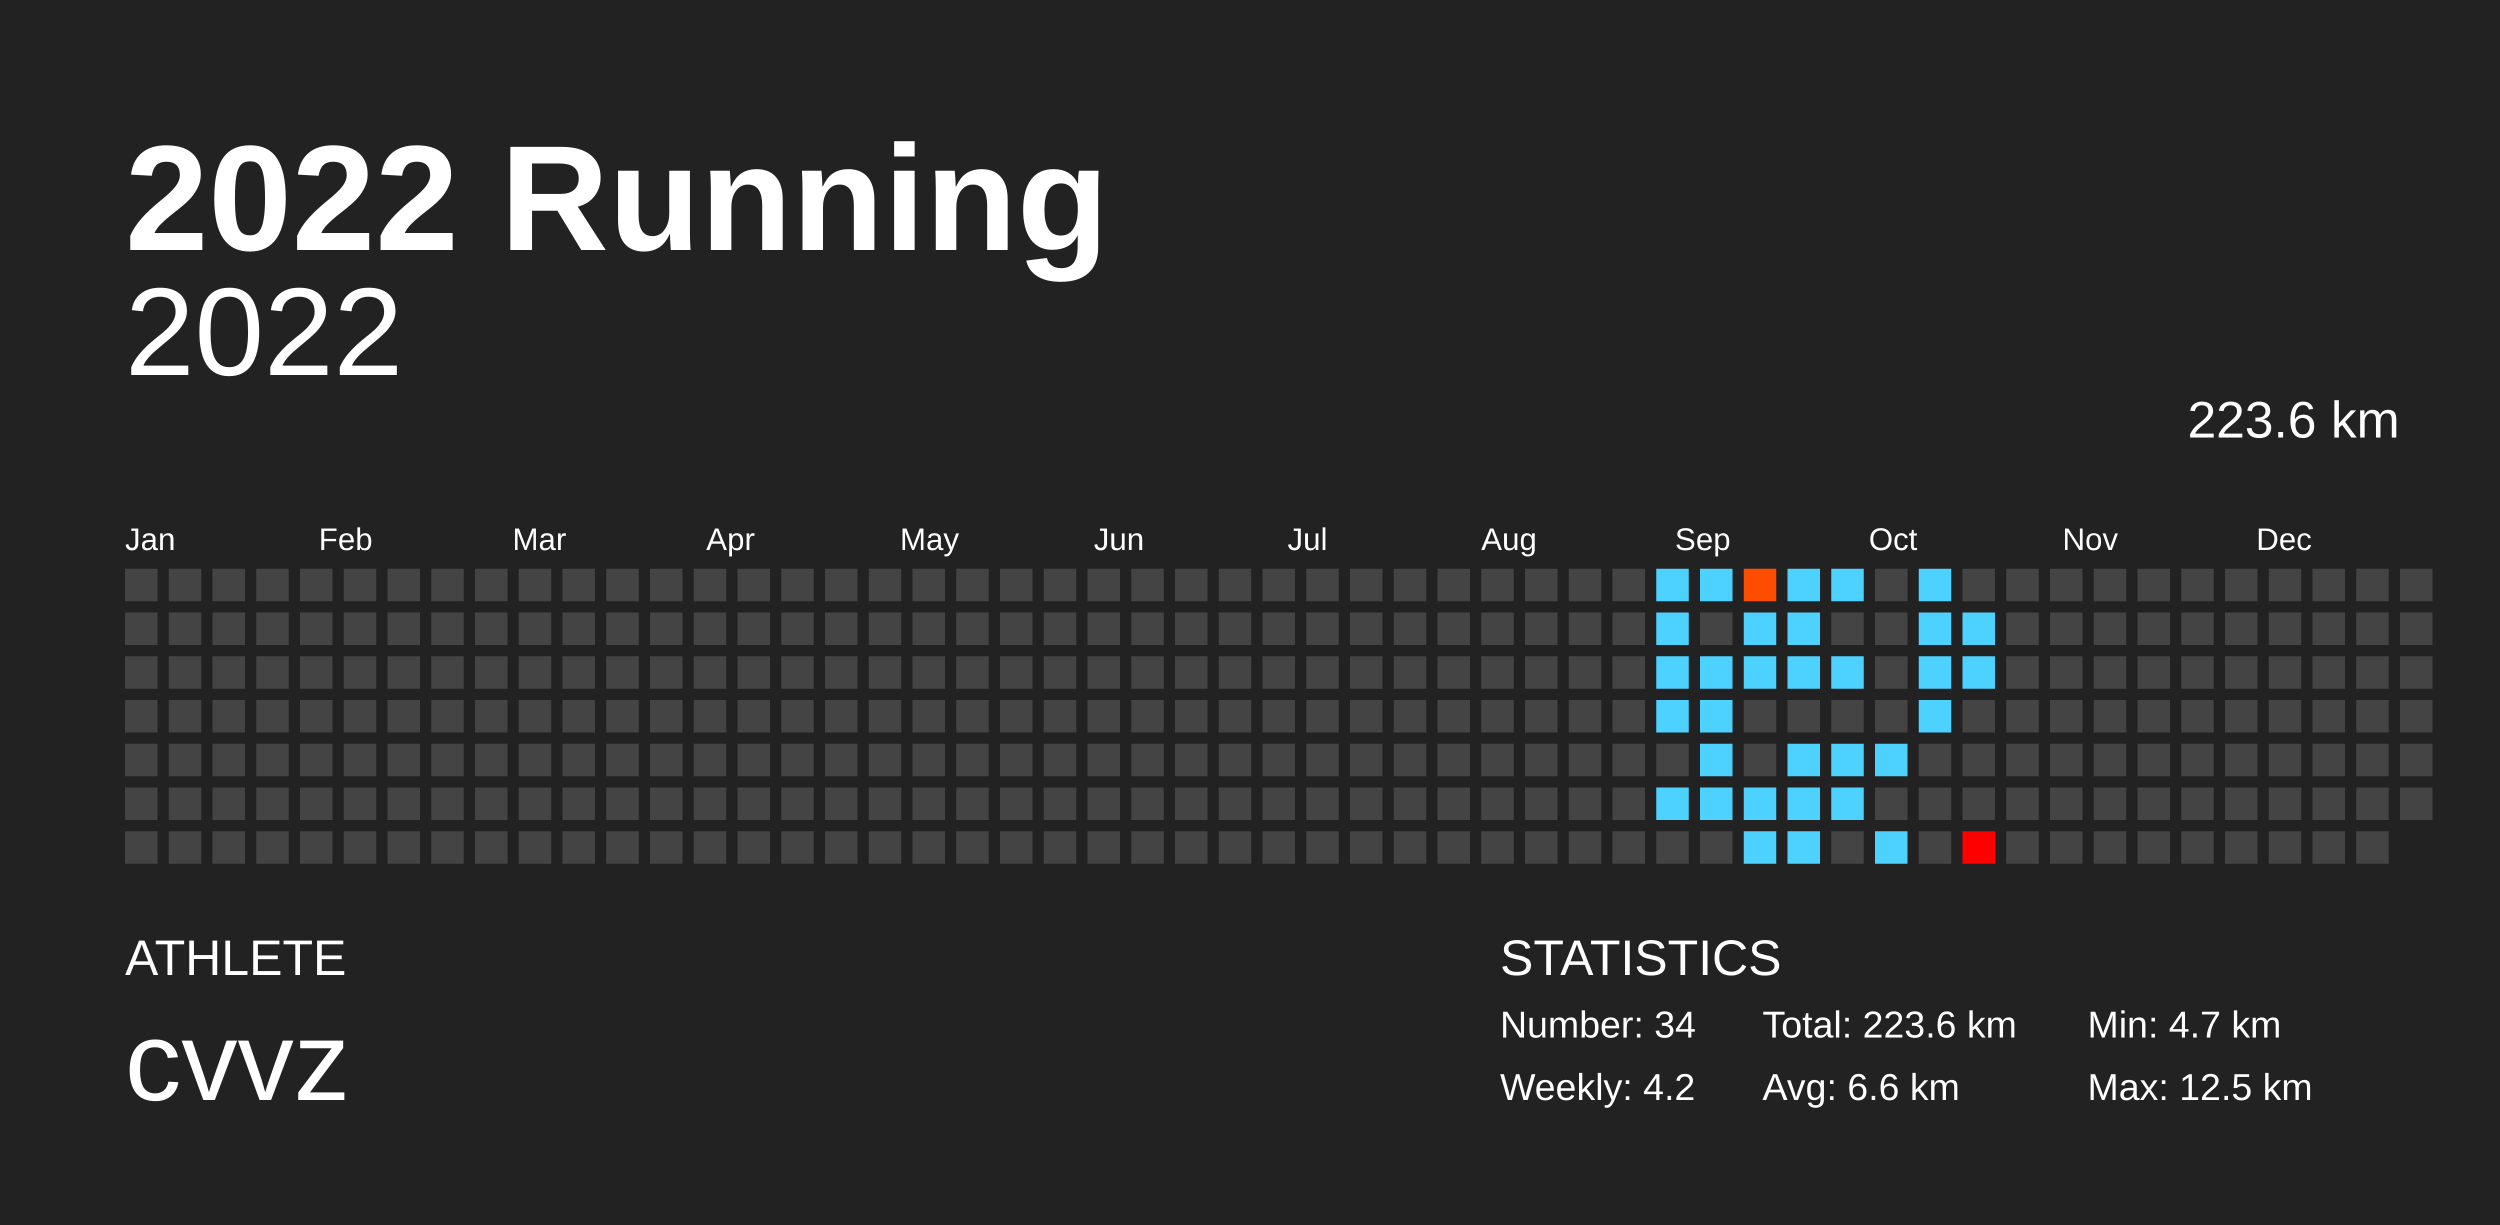
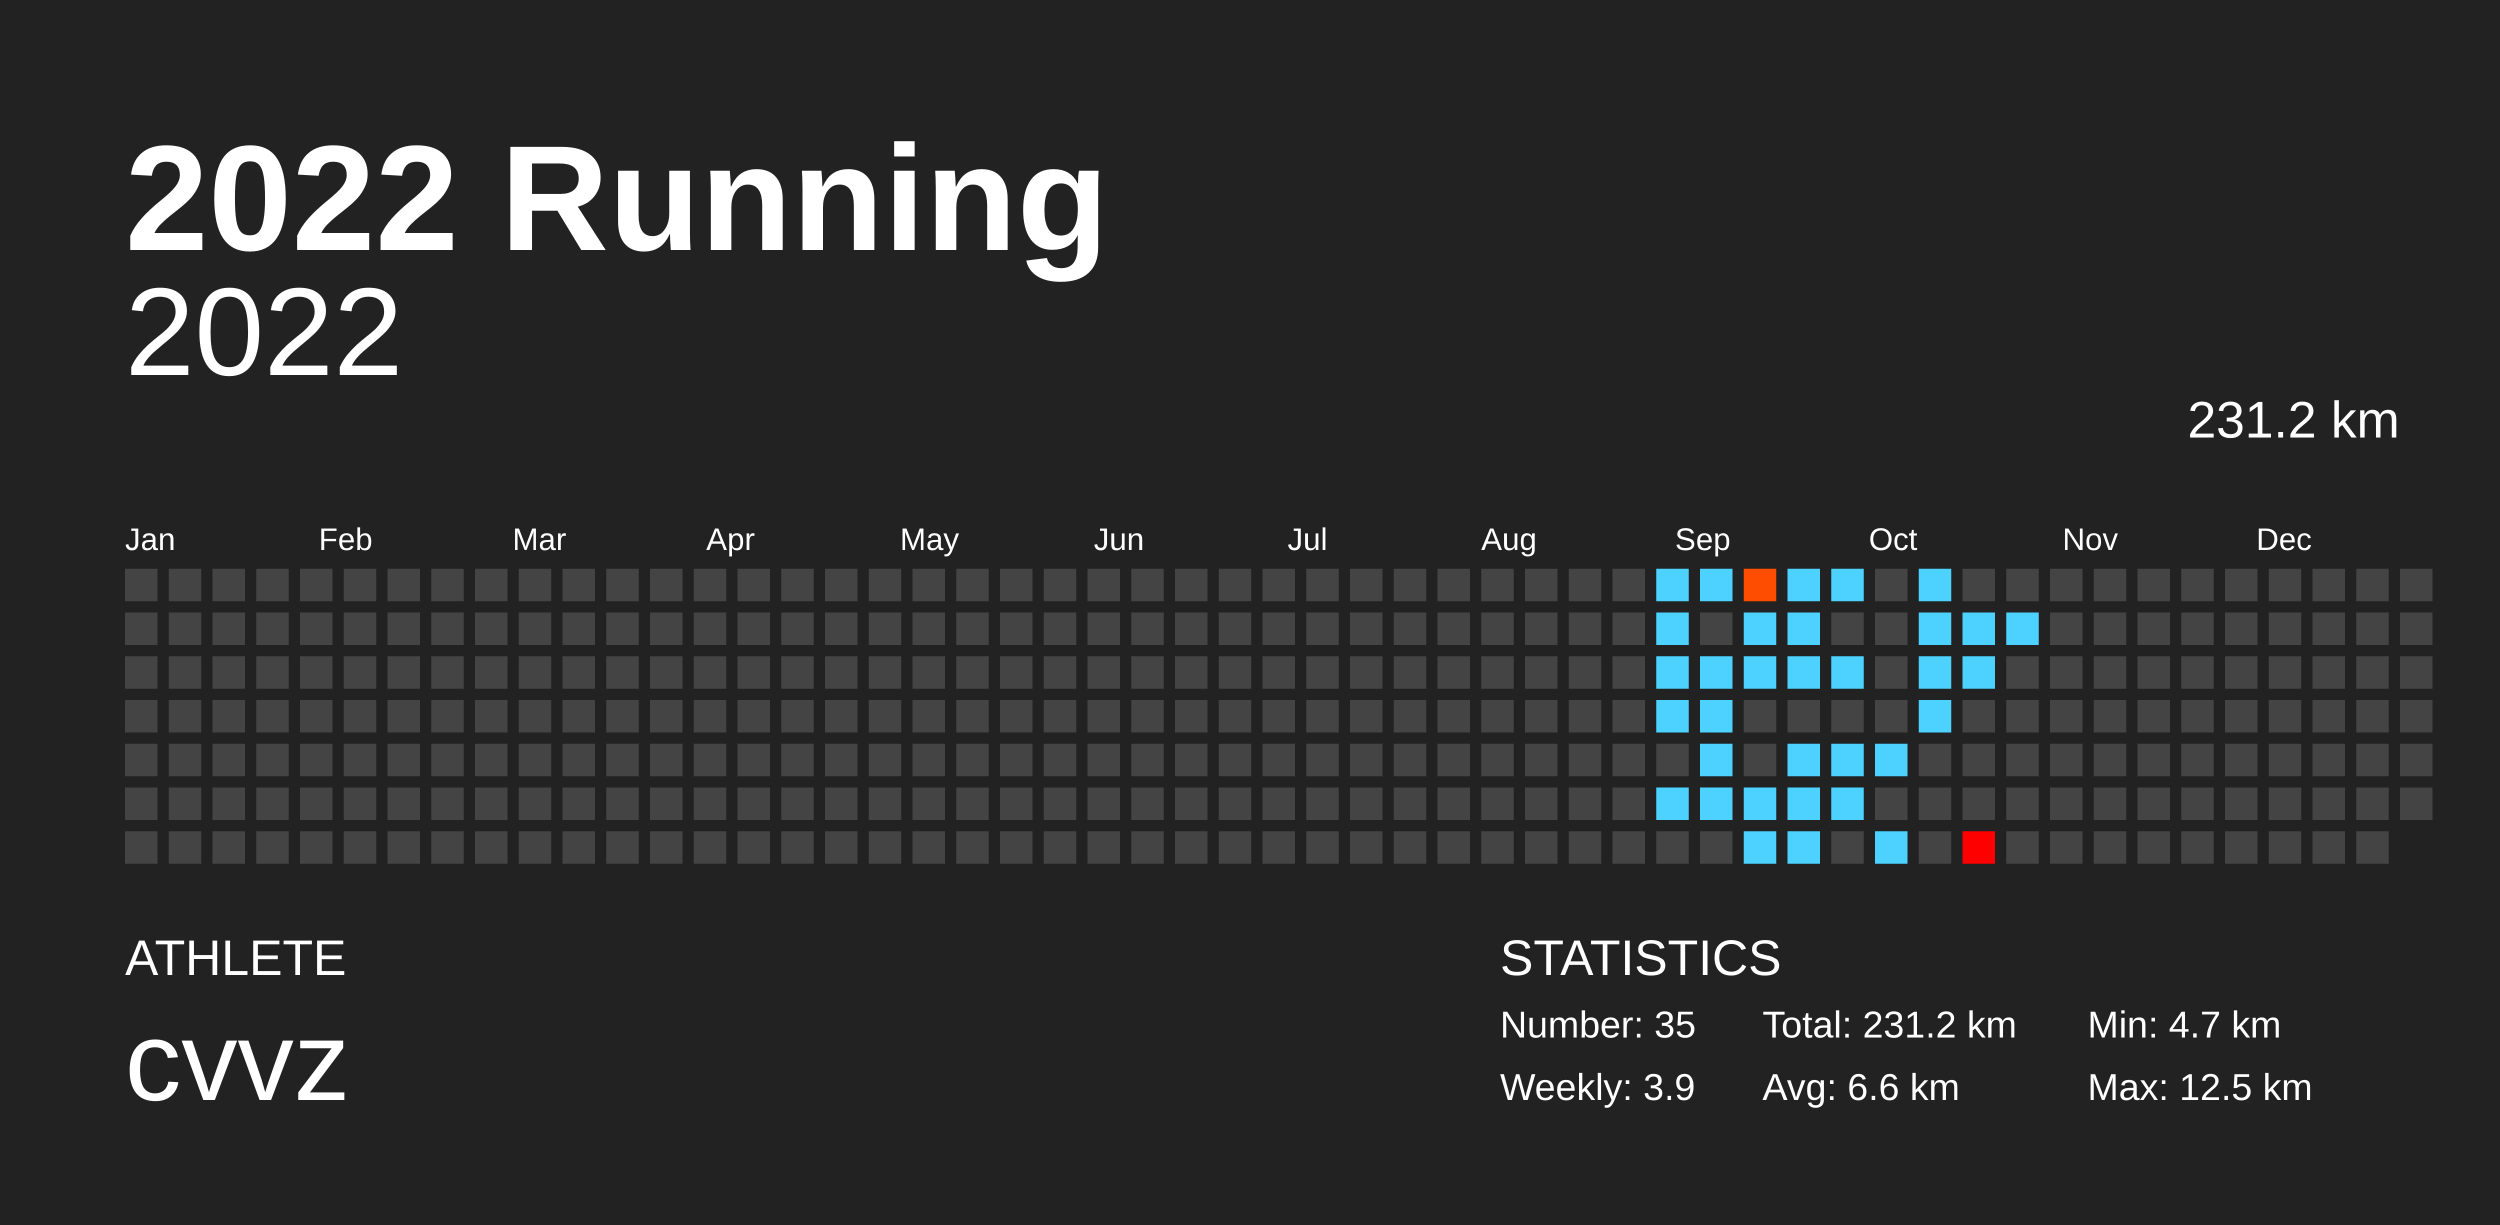
<svg xmlns="http://www.w3.org/2000/svg" baseProfile="full" height="98mm" version="1.1" viewBox="0,0,200,98" width="200mm">
  <defs />
  <rect fill="#222222" height="98" width="200" x="0" y="0" />
  <text fill="#FFFFFF" style="font-size:12px; font-family:Arial; font-weight:bold;" x="10" y="20">2022 Running</text>
  <text fill="#FFFFFF" style="font-size:4px; font-family:Arial" x="10" y="78">ATHLETE</text>
  <text fill="#FFFFFF" style="font-size:9px; font-family:Arial" x="10" y="88">cvvz</text>
  <text fill="#FFFFFF" style="font-size:4px; font-family:Arial" x="120" y="78">STATISTICS</text>
-   <text fill="#FFFFFF" style="font-size:3px; font-family:Arial" x="120" y="83">Number: 34</text>
-   <text fill="#FFFFFF" style="font-size:3px; font-family:Arial" x="120" y="88">Weekly: 4.2</text>
-   <text fill="#FFFFFF" style="font-size:3px; font-family:Arial" x="141" y="83">Total: 223.6 km</text>
+   <text fill="#FFFFFF" style="font-size:3px; font-family:Arial" x="120" y="83">Number: 35</text>
+   <text fill="#FFFFFF" style="font-size:3px; font-family:Arial" x="120" y="88">Weekly: 3.9</text>
+   <text fill="#FFFFFF" style="font-size:3px; font-family:Arial" x="141" y="83">Total: 231.2 km</text>
  <text fill="#FFFFFF" style="font-size:3px; font-family:Arial" x="141" y="88">Avg: 6.6 km</text>
  <text fill="#FFFFFF" style="font-size:3px; font-family:Arial" x="167" y="83">Min: 4.7 km</text>
  <text fill="#FFFFFF" style="font-size:3px; font-family:Arial" x="167" y="88">Max: 12.5 km</text>
  <text alignment-baseline="hanging" fill="#FFFFFF" style="font-size:10.0px; font-family:Arial;" x="10" y="30">2022</text>
-   <text alignment-baseline="hanging" fill="#FFFFFF" style="font-size:4.125px; font-family:Arial;" x="175" y="35">223.6 km</text>
+   <text alignment-baseline="hanging" fill="#FFFFFF" style="font-size:4.125px; font-family:Arial;" x="175" y="35">231.2 km</text>
  <text fill="#FFFFFF" style="font-size:2.5px; font-family:Arial" x="10.0" y="44">Jan</text>
  <text fill="#FFFFFF" style="font-size:2.5px; font-family:Arial" x="25.5" y="44">Feb</text>
  <text fill="#FFFFFF" style="font-size:2.5px; font-family:Arial" x="41.0" y="44">Mar</text>
  <text fill="#FFFFFF" style="font-size:2.5px; font-family:Arial" x="56.5" y="44">Apr</text>
  <text fill="#FFFFFF" style="font-size:2.5px; font-family:Arial" x="72.0" y="44">May</text>
  <text fill="#FFFFFF" style="font-size:2.5px; font-family:Arial" x="87.5" y="44">Jun</text>
  <text fill="#FFFFFF" style="font-size:2.5px; font-family:Arial" x="103.0" y="44">Jul</text>
  <text fill="#FFFFFF" style="font-size:2.5px; font-family:Arial" x="118.5" y="44">Aug</text>
  <text fill="#FFFFFF" style="font-size:2.5px; font-family:Arial" x="134.0" y="44">Sep</text>
  <text fill="#FFFFFF" style="font-size:2.5px; font-family:Arial" x="149.5" y="44">Oct</text>
  <text fill="#FFFFFF" style="font-size:2.5px; font-family:Arial" x="165.0" y="44">Nov</text>
  <text fill="#FFFFFF" style="font-size:2.5px; font-family:Arial" x="180.5" y="44">Dec</text>
  <rect fill="#444444" height="2.6" width="2.6" x="10.0" y="45.5" />
  <rect fill="#444444" height="2.6" width="2.6" x="10.0" y="49.0" />
  <rect fill="#444444" height="2.6" width="2.6" x="10.0" y="52.5" />
  <rect fill="#444444" height="2.6" width="2.6" x="10.0" y="56.0" />
  <rect fill="#444444" height="2.6" width="2.6" x="10.0" y="59.5" />
  <rect fill="#444444" height="2.6" width="2.6" x="10.0" y="63.0" />
  <rect fill="#444444" height="2.6" width="2.6" x="10.0" y="66.5" />
  <rect fill="#444444" height="2.6" width="2.6" x="13.5" y="45.5" />
  <rect fill="#444444" height="2.6" width="2.6" x="13.5" y="49.0" />
  <rect fill="#444444" height="2.6" width="2.6" x="13.5" y="52.5" />
  <rect fill="#444444" height="2.6" width="2.6" x="13.5" y="56.0" />
  <rect fill="#444444" height="2.6" width="2.6" x="13.5" y="59.5" />
  <rect fill="#444444" height="2.6" width="2.6" x="13.5" y="63.0" />
  <rect fill="#444444" height="2.6" width="2.6" x="13.5" y="66.5" />
  <rect fill="#444444" height="2.6" width="2.6" x="17.0" y="45.5" />
  <rect fill="#444444" height="2.6" width="2.6" x="17.0" y="49.0" />
  <rect fill="#444444" height="2.6" width="2.6" x="17.0" y="52.5" />
  <rect fill="#444444" height="2.6" width="2.6" x="17.0" y="56.0" />
  <rect fill="#444444" height="2.6" width="2.6" x="17.0" y="59.5" />
  <rect fill="#444444" height="2.6" width="2.6" x="17.0" y="63.0" />
  <rect fill="#444444" height="2.6" width="2.6" x="17.0" y="66.5" />
  <rect fill="#444444" height="2.6" width="2.6" x="20.5" y="45.5" />
  <rect fill="#444444" height="2.6" width="2.6" x="20.5" y="49.0" />
  <rect fill="#444444" height="2.6" width="2.6" x="20.5" y="52.5" />
  <rect fill="#444444" height="2.6" width="2.6" x="20.5" y="56.0" />
  <rect fill="#444444" height="2.6" width="2.6" x="20.5" y="59.5" />
  <rect fill="#444444" height="2.6" width="2.6" x="20.5" y="63.0" />
  <rect fill="#444444" height="2.6" width="2.6" x="20.5" y="66.5" />
  <rect fill="#444444" height="2.6" width="2.6" x="24.0" y="45.5" />
  <rect fill="#444444" height="2.6" width="2.6" x="24.0" y="49.0" />
  <rect fill="#444444" height="2.6" width="2.6" x="24.0" y="52.5" />
  <rect fill="#444444" height="2.6" width="2.6" x="24.0" y="56.0" />
  <rect fill="#444444" height="2.6" width="2.6" x="24.0" y="59.5" />
  <rect fill="#444444" height="2.6" width="2.6" x="24.0" y="63.0" />
  <rect fill="#444444" height="2.6" width="2.6" x="24.0" y="66.5" />
  <rect fill="#444444" height="2.6" width="2.6" x="27.5" y="45.5" />
  <rect fill="#444444" height="2.6" width="2.6" x="27.5" y="49.0" />
  <rect fill="#444444" height="2.6" width="2.6" x="27.5" y="52.5" />
  <rect fill="#444444" height="2.6" width="2.6" x="27.5" y="56.0" />
  <rect fill="#444444" height="2.6" width="2.6" x="27.5" y="59.5" />
  <rect fill="#444444" height="2.6" width="2.6" x="27.5" y="63.0" />
  <rect fill="#444444" height="2.6" width="2.6" x="27.5" y="66.5" />
  <rect fill="#444444" height="2.6" width="2.6" x="31.0" y="45.5" />
  <rect fill="#444444" height="2.6" width="2.6" x="31.0" y="49.0" />
  <rect fill="#444444" height="2.6" width="2.6" x="31.0" y="52.5" />
  <rect fill="#444444" height="2.6" width="2.6" x="31.0" y="56.0" />
  <rect fill="#444444" height="2.6" width="2.6" x="31.0" y="59.5" />
  <rect fill="#444444" height="2.6" width="2.6" x="31.0" y="63.0" />
  <rect fill="#444444" height="2.6" width="2.6" x="31.0" y="66.5" />
  <rect fill="#444444" height="2.6" width="2.6" x="34.5" y="45.5" />
  <rect fill="#444444" height="2.6" width="2.6" x="34.5" y="49.0" />
  <rect fill="#444444" height="2.6" width="2.6" x="34.5" y="52.5" />
  <rect fill="#444444" height="2.6" width="2.6" x="34.5" y="56.0" />
  <rect fill="#444444" height="2.6" width="2.6" x="34.5" y="59.5" />
  <rect fill="#444444" height="2.6" width="2.6" x="34.5" y="63.0" />
  <rect fill="#444444" height="2.6" width="2.6" x="34.5" y="66.5" />
  <rect fill="#444444" height="2.6" width="2.6" x="38.0" y="45.5" />
  <rect fill="#444444" height="2.6" width="2.6" x="38.0" y="49.0" />
  <rect fill="#444444" height="2.6" width="2.6" x="38.0" y="52.5" />
  <rect fill="#444444" height="2.6" width="2.6" x="38.0" y="56.0" />
  <rect fill="#444444" height="2.6" width="2.6" x="38.0" y="59.5" />
  <rect fill="#444444" height="2.6" width="2.6" x="38.0" y="63.0" />
  <rect fill="#444444" height="2.6" width="2.6" x="38.0" y="66.5" />
  <rect fill="#444444" height="2.6" width="2.6" x="41.5" y="45.5" />
  <rect fill="#444444" height="2.6" width="2.6" x="41.5" y="49.0" />
  <rect fill="#444444" height="2.6" width="2.6" x="41.5" y="52.5" />
  <rect fill="#444444" height="2.6" width="2.6" x="41.5" y="56.0" />
  <rect fill="#444444" height="2.6" width="2.6" x="41.5" y="59.5" />
  <rect fill="#444444" height="2.6" width="2.6" x="41.5" y="63.0" />
  <rect fill="#444444" height="2.6" width="2.6" x="41.5" y="66.5" />
  <rect fill="#444444" height="2.6" width="2.6" x="45.0" y="45.5" />
  <rect fill="#444444" height="2.6" width="2.6" x="45.0" y="49.0" />
  <rect fill="#444444" height="2.6" width="2.6" x="45.0" y="52.5" />
  <rect fill="#444444" height="2.6" width="2.6" x="45.0" y="56.0" />
  <rect fill="#444444" height="2.6" width="2.6" x="45.0" y="59.5" />
  <rect fill="#444444" height="2.6" width="2.6" x="45.0" y="63.0" />
  <rect fill="#444444" height="2.6" width="2.6" x="45.0" y="66.5" />
  <rect fill="#444444" height="2.6" width="2.6" x="48.5" y="45.5" />
  <rect fill="#444444" height="2.6" width="2.6" x="48.5" y="49.0" />
  <rect fill="#444444" height="2.6" width="2.6" x="48.5" y="52.5" />
  <rect fill="#444444" height="2.6" width="2.6" x="48.5" y="56.0" />
  <rect fill="#444444" height="2.6" width="2.6" x="48.5" y="59.5" />
  <rect fill="#444444" height="2.6" width="2.6" x="48.5" y="63.0" />
  <rect fill="#444444" height="2.6" width="2.6" x="48.5" y="66.5" />
  <rect fill="#444444" height="2.6" width="2.6" x="52.0" y="45.5" />
  <rect fill="#444444" height="2.6" width="2.6" x="52.0" y="49.0" />
  <rect fill="#444444" height="2.6" width="2.6" x="52.0" y="52.5" />
  <rect fill="#444444" height="2.6" width="2.6" x="52.0" y="56.0" />
  <rect fill="#444444" height="2.6" width="2.6" x="52.0" y="59.5" />
  <rect fill="#444444" height="2.6" width="2.6" x="52.0" y="63.0" />
  <rect fill="#444444" height="2.6" width="2.6" x="52.0" y="66.5" />
  <rect fill="#444444" height="2.6" width="2.6" x="55.5" y="45.5" />
  <rect fill="#444444" height="2.6" width="2.6" x="55.5" y="49.0" />
  <rect fill="#444444" height="2.6" width="2.6" x="55.5" y="52.5" />
  <rect fill="#444444" height="2.6" width="2.6" x="55.5" y="56.0" />
  <rect fill="#444444" height="2.6" width="2.6" x="55.5" y="59.5" />
  <rect fill="#444444" height="2.6" width="2.6" x="55.5" y="63.0" />
  <rect fill="#444444" height="2.6" width="2.6" x="55.5" y="66.5" />
  <rect fill="#444444" height="2.6" width="2.6" x="59.0" y="45.5" />
  <rect fill="#444444" height="2.6" width="2.6" x="59.0" y="49.0" />
  <rect fill="#444444" height="2.6" width="2.6" x="59.0" y="52.5" />
  <rect fill="#444444" height="2.6" width="2.6" x="59.0" y="56.0" />
  <rect fill="#444444" height="2.6" width="2.6" x="59.0" y="59.5" />
  <rect fill="#444444" height="2.6" width="2.6" x="59.0" y="63.0" />
  <rect fill="#444444" height="2.6" width="2.6" x="59.0" y="66.5" />
  <rect fill="#444444" height="2.6" width="2.6" x="62.5" y="45.5" />
  <rect fill="#444444" height="2.6" width="2.6" x="62.5" y="49.0" />
  <rect fill="#444444" height="2.6" width="2.6" x="62.5" y="52.5" />
  <rect fill="#444444" height="2.6" width="2.6" x="62.5" y="56.0" />
  <rect fill="#444444" height="2.6" width="2.6" x="62.5" y="59.5" />
  <rect fill="#444444" height="2.6" width="2.6" x="62.5" y="63.0" />
  <rect fill="#444444" height="2.6" width="2.6" x="62.5" y="66.5" />
  <rect fill="#444444" height="2.6" width="2.6" x="66.0" y="45.5" />
  <rect fill="#444444" height="2.6" width="2.6" x="66.0" y="49.0" />
  <rect fill="#444444" height="2.6" width="2.6" x="66.0" y="52.5" />
  <rect fill="#444444" height="2.6" width="2.6" x="66.0" y="56.0" />
  <rect fill="#444444" height="2.6" width="2.6" x="66.0" y="59.5" />
  <rect fill="#444444" height="2.6" width="2.6" x="66.0" y="63.0" />
  <rect fill="#444444" height="2.6" width="2.6" x="66.0" y="66.5" />
  <rect fill="#444444" height="2.6" width="2.6" x="69.5" y="45.5" />
  <rect fill="#444444" height="2.6" width="2.6" x="69.5" y="49.0" />
  <rect fill="#444444" height="2.6" width="2.6" x="69.5" y="52.5" />
  <rect fill="#444444" height="2.6" width="2.6" x="69.5" y="56.0" />
  <rect fill="#444444" height="2.6" width="2.6" x="69.5" y="59.5" />
  <rect fill="#444444" height="2.6" width="2.6" x="69.5" y="63.0" />
  <rect fill="#444444" height="2.6" width="2.6" x="69.5" y="66.5" />
  <rect fill="#444444" height="2.6" width="2.6" x="73.0" y="45.5" />
  <rect fill="#444444" height="2.6" width="2.6" x="73.0" y="49.0" />
  <rect fill="#444444" height="2.6" width="2.6" x="73.0" y="52.5" />
  <rect fill="#444444" height="2.6" width="2.6" x="73.0" y="56.0" />
  <rect fill="#444444" height="2.6" width="2.6" x="73.0" y="59.5" />
  <rect fill="#444444" height="2.6" width="2.6" x="73.0" y="63.0" />
  <rect fill="#444444" height="2.6" width="2.6" x="73.0" y="66.5" />
  <rect fill="#444444" height="2.6" width="2.6" x="76.5" y="45.5" />
  <rect fill="#444444" height="2.6" width="2.6" x="76.5" y="49.0" />
  <rect fill="#444444" height="2.6" width="2.6" x="76.5" y="52.5" />
  <rect fill="#444444" height="2.6" width="2.6" x="76.5" y="56.0" />
  <rect fill="#444444" height="2.6" width="2.6" x="76.5" y="59.5" />
  <rect fill="#444444" height="2.6" width="2.6" x="76.5" y="63.0" />
  <rect fill="#444444" height="2.6" width="2.6" x="76.5" y="66.5" />
  <rect fill="#444444" height="2.6" width="2.6" x="80.0" y="45.5" />
  <rect fill="#444444" height="2.6" width="2.6" x="80.0" y="49.0" />
  <rect fill="#444444" height="2.6" width="2.6" x="80.0" y="52.5" />
  <rect fill="#444444" height="2.6" width="2.6" x="80.0" y="56.0" />
  <rect fill="#444444" height="2.6" width="2.6" x="80.0" y="59.5" />
  <rect fill="#444444" height="2.6" width="2.6" x="80.0" y="63.0" />
  <rect fill="#444444" height="2.6" width="2.6" x="80.0" y="66.5" />
  <rect fill="#444444" height="2.6" width="2.6" x="83.5" y="45.5" />
  <rect fill="#444444" height="2.6" width="2.6" x="83.5" y="49.0" />
  <rect fill="#444444" height="2.6" width="2.6" x="83.5" y="52.5" />
  <rect fill="#444444" height="2.6" width="2.6" x="83.5" y="56.0" />
  <rect fill="#444444" height="2.6" width="2.6" x="83.5" y="59.5" />
  <rect fill="#444444" height="2.6" width="2.6" x="83.5" y="63.0" />
  <rect fill="#444444" height="2.6" width="2.6" x="83.5" y="66.5" />
  <rect fill="#444444" height="2.6" width="2.6" x="87.0" y="45.5" />
  <rect fill="#444444" height="2.6" width="2.6" x="87.0" y="49.0" />
  <rect fill="#444444" height="2.6" width="2.6" x="87.0" y="52.5" />
  <rect fill="#444444" height="2.6" width="2.6" x="87.0" y="56.0" />
  <rect fill="#444444" height="2.6" width="2.6" x="87.0" y="59.5" />
  <rect fill="#444444" height="2.6" width="2.6" x="87.0" y="63.0" />
  <rect fill="#444444" height="2.6" width="2.6" x="87.0" y="66.5" />
  <rect fill="#444444" height="2.6" width="2.6" x="90.5" y="45.5" />
  <rect fill="#444444" height="2.6" width="2.6" x="90.5" y="49.0" />
  <rect fill="#444444" height="2.6" width="2.6" x="90.5" y="52.5" />
  <rect fill="#444444" height="2.6" width="2.6" x="90.5" y="56.0" />
  <rect fill="#444444" height="2.6" width="2.6" x="90.5" y="59.5" />
  <rect fill="#444444" height="2.6" width="2.6" x="90.5" y="63.0" />
  <rect fill="#444444" height="2.6" width="2.6" x="90.5" y="66.5" />
  <rect fill="#444444" height="2.6" width="2.6" x="94.0" y="45.5" />
  <rect fill="#444444" height="2.6" width="2.6" x="94.0" y="49.0" />
  <rect fill="#444444" height="2.6" width="2.6" x="94.0" y="52.5" />
  <rect fill="#444444" height="2.6" width="2.6" x="94.0" y="56.0" />
  <rect fill="#444444" height="2.6" width="2.6" x="94.0" y="59.5" />
  <rect fill="#444444" height="2.6" width="2.6" x="94.0" y="63.0" />
  <rect fill="#444444" height="2.6" width="2.6" x="94.0" y="66.5" />
  <rect fill="#444444" height="2.6" width="2.6" x="97.5" y="45.5" />
  <rect fill="#444444" height="2.6" width="2.6" x="97.5" y="49.0" />
  <rect fill="#444444" height="2.6" width="2.6" x="97.5" y="52.5" />
  <rect fill="#444444" height="2.6" width="2.6" x="97.5" y="56.0" />
  <rect fill="#444444" height="2.6" width="2.6" x="97.5" y="59.5" />
  <rect fill="#444444" height="2.6" width="2.6" x="97.5" y="63.0" />
  <rect fill="#444444" height="2.6" width="2.6" x="97.5" y="66.5" />
  <rect fill="#444444" height="2.6" width="2.6" x="101.0" y="45.5" />
  <rect fill="#444444" height="2.6" width="2.6" x="101.0" y="49.0" />
  <rect fill="#444444" height="2.6" width="2.6" x="101.0" y="52.5" />
  <rect fill="#444444" height="2.6" width="2.6" x="101.0" y="56.0" />
  <rect fill="#444444" height="2.6" width="2.6" x="101.0" y="59.5" />
  <rect fill="#444444" height="2.6" width="2.6" x="101.0" y="63.0" />
  <rect fill="#444444" height="2.6" width="2.6" x="101.0" y="66.5" />
  <rect fill="#444444" height="2.6" width="2.6" x="104.5" y="45.5" />
  <rect fill="#444444" height="2.6" width="2.6" x="104.5" y="49.0" />
  <rect fill="#444444" height="2.6" width="2.6" x="104.5" y="52.5" />
  <rect fill="#444444" height="2.6" width="2.6" x="104.5" y="56.0" />
  <rect fill="#444444" height="2.6" width="2.6" x="104.5" y="59.5" />
  <rect fill="#444444" height="2.6" width="2.6" x="104.5" y="63.0" />
  <rect fill="#444444" height="2.6" width="2.6" x="104.5" y="66.5" />
  <rect fill="#444444" height="2.6" width="2.6" x="108.0" y="45.5" />
  <rect fill="#444444" height="2.6" width="2.6" x="108.0" y="49.0" />
  <rect fill="#444444" height="2.6" width="2.6" x="108.0" y="52.5" />
  <rect fill="#444444" height="2.6" width="2.6" x="108.0" y="56.0" />
  <rect fill="#444444" height="2.6" width="2.6" x="108.0" y="59.5" />
  <rect fill="#444444" height="2.6" width="2.6" x="108.0" y="63.0" />
  <rect fill="#444444" height="2.6" width="2.6" x="108.0" y="66.5" />
  <rect fill="#444444" height="2.6" width="2.6" x="111.5" y="45.5" />
  <rect fill="#444444" height="2.6" width="2.6" x="111.5" y="49.0" />
  <rect fill="#444444" height="2.6" width="2.6" x="111.5" y="52.5" />
  <rect fill="#444444" height="2.6" width="2.6" x="111.5" y="56.0" />
  <rect fill="#444444" height="2.6" width="2.6" x="111.5" y="59.5" />
  <rect fill="#444444" height="2.6" width="2.6" x="111.5" y="63.0" />
  <rect fill="#444444" height="2.6" width="2.6" x="111.5" y="66.5" />
  <rect fill="#444444" height="2.6" width="2.6" x="115.0" y="45.5" />
  <rect fill="#444444" height="2.6" width="2.6" x="115.0" y="49.0" />
  <rect fill="#444444" height="2.6" width="2.6" x="115.0" y="52.5" />
  <rect fill="#444444" height="2.6" width="2.6" x="115.0" y="56.0" />
  <rect fill="#444444" height="2.6" width="2.6" x="115.0" y="59.5" />
  <rect fill="#444444" height="2.6" width="2.6" x="115.0" y="63.0" />
  <rect fill="#444444" height="2.6" width="2.6" x="115.0" y="66.5" />
  <rect fill="#444444" height="2.6" width="2.6" x="118.5" y="45.5" />
  <rect fill="#444444" height="2.6" width="2.6" x="118.5" y="49.0" />
  <rect fill="#444444" height="2.6" width="2.6" x="118.5" y="52.5" />
  <rect fill="#444444" height="2.6" width="2.6" x="118.5" y="56.0" />
  <rect fill="#444444" height="2.6" width="2.6" x="118.5" y="59.5" />
  <rect fill="#444444" height="2.6" width="2.6" x="118.5" y="63.0" />
  <rect fill="#444444" height="2.6" width="2.6" x="118.5" y="66.5" />
  <rect fill="#444444" height="2.6" width="2.6" x="122.0" y="45.5" />
  <rect fill="#444444" height="2.6" width="2.6" x="122.0" y="49.0" />
  <rect fill="#444444" height="2.6" width="2.6" x="122.0" y="52.5" />
  <rect fill="#444444" height="2.6" width="2.6" x="122.0" y="56.0" />
  <rect fill="#444444" height="2.6" width="2.6" x="122.0" y="59.5" />
  <rect fill="#444444" height="2.6" width="2.6" x="122.0" y="63.0" />
  <rect fill="#444444" height="2.6" width="2.6" x="122.0" y="66.5" />
  <rect fill="#444444" height="2.6" width="2.6" x="125.5" y="45.5" />
  <rect fill="#444444" height="2.6" width="2.6" x="125.5" y="49.0" />
  <rect fill="#444444" height="2.6" width="2.6" x="125.5" y="52.5" />
  <rect fill="#444444" height="2.6" width="2.6" x="125.5" y="56.0" />
  <rect fill="#444444" height="2.6" width="2.6" x="125.5" y="59.5" />
  <rect fill="#444444" height="2.6" width="2.6" x="125.5" y="63.0" />
  <rect fill="#444444" height="2.6" width="2.6" x="125.5" y="66.5" />
  <rect fill="#444444" height="2.6" width="2.6" x="129.0" y="45.5" />
  <rect fill="#444444" height="2.6" width="2.6" x="129.0" y="49.0" />
  <rect fill="#444444" height="2.6" width="2.6" x="129.0" y="52.5" />
  <rect fill="#444444" height="2.6" width="2.6" x="129.0" y="56.0" />
  <rect fill="#444444" height="2.6" width="2.6" x="129.0" y="59.5" />
  <rect fill="#444444" height="2.6" width="2.6" x="129.0" y="63.0" />
  <rect fill="#444444" height="2.6" width="2.6" x="129.0" y="66.5" />
  <rect fill="#4dd2ff" height="2.6" width="2.6" x="132.5" y="45.5" />
  <rect fill="#4dd2ff" height="2.6" width="2.6" x="132.5" y="49.0" />
  <rect fill="#4dd2ff" height="2.6" width="2.6" x="132.5" y="52.5" />
  <rect fill="#4dd2ff" height="2.6" width="2.6" x="132.5" y="56.0" />
  <rect fill="#444444" height="2.6" width="2.6" x="132.5" y="59.5" />
  <rect fill="#4dd2ff" height="2.6" width="2.6" x="132.5" y="63.0" />
  <rect fill="#444444" height="2.6" width="2.6" x="132.5" y="66.5" />
  <rect fill="#4dd2ff" height="2.6" width="2.6" x="136.0" y="45.5" />
  <rect fill="#444444" height="2.6" width="2.6" x="136.0" y="49.0" />
  <rect fill="#4dd2ff" height="2.6" width="2.6" x="136.0" y="52.5" />
  <rect fill="#4dd2ff" height="2.6" width="2.6" x="136.0" y="56.0" />
  <rect fill="#4dd2ff" height="2.6" width="2.6" x="136.0" y="59.5" />
  <rect fill="#4dd2ff" height="2.6" width="2.6" x="136.0" y="63.0" />
  <rect fill="#444444" height="2.6" width="2.6" x="136.0" y="66.5" />
  <rect fill="#ff4d00" height="2.6" width="2.6" x="139.5" y="45.5" />
  <rect fill="#4dd2ff" height="2.6" width="2.6" x="139.5" y="49.0" />
  <rect fill="#4dd2ff" height="2.6" width="2.6" x="139.5" y="52.5" />
  <rect fill="#444444" height="2.6" width="2.6" x="139.5" y="56.0" />
  <rect fill="#444444" height="2.6" width="2.6" x="139.5" y="59.5" />
  <rect fill="#4dd2ff" height="2.6" width="2.6" x="139.5" y="63.0" />
  <rect fill="#4dd2ff" height="2.6" width="2.6" x="139.5" y="66.5" />
  <rect fill="#4dd2ff" height="2.6" width="2.6" x="143.0" y="45.5" />
  <rect fill="#4dd2ff" height="2.6" width="2.6" x="143.0" y="49.0" />
  <rect fill="#4dd2ff" height="2.6" width="2.6" x="143.0" y="52.5" />
  <rect fill="#444444" height="2.6" width="2.6" x="143.0" y="56.0" />
  <rect fill="#4dd2ff" height="2.6" width="2.6" x="143.0" y="59.5" />
  <rect fill="#4dd2ff" height="2.6" width="2.6" x="143.0" y="63.0" />
  <rect fill="#4dd2ff" height="2.6" width="2.6" x="143.0" y="66.5" />
  <rect fill="#4dd2ff" height="2.6" width="2.6" x="146.5" y="45.5" />
  <rect fill="#444444" height="2.6" width="2.6" x="146.5" y="49.0" />
  <rect fill="#4dd2ff" height="2.6" width="2.6" x="146.5" y="52.5" />
  <rect fill="#444444" height="2.6" width="2.6" x="146.5" y="56.0" />
  <rect fill="#4dd2ff" height="2.6" width="2.6" x="146.5" y="59.5" />
  <rect fill="#4dd2ff" height="2.6" width="2.6" x="146.5" y="63.0" />
  <rect fill="#444444" height="2.6" width="2.6" x="146.5" y="66.5" />
  <rect fill="#444444" height="2.6" width="2.6" x="150.0" y="45.5" />
  <rect fill="#444444" height="2.6" width="2.6" x="150.0" y="49.0" />
  <rect fill="#444444" height="2.6" width="2.6" x="150.0" y="52.5" />
  <rect fill="#444444" height="2.6" width="2.6" x="150.0" y="56.0" />
  <rect fill="#4dd2ff" height="2.6" width="2.6" x="150.0" y="59.5" />
  <rect fill="#444444" height="2.6" width="2.6" x="150.0" y="63.0" />
  <rect fill="#4dd2ff" height="2.6" width="2.6" x="150.0" y="66.5" />
  <rect fill="#4dd2ff" height="2.6" width="2.6" x="153.5" y="45.5" />
  <rect fill="#4dd2ff" height="2.6" width="2.6" x="153.5" y="49.0" />
  <rect fill="#4dd2ff" height="2.6" width="2.6" x="153.5" y="52.5" />
  <rect fill="#4dd2ff" height="2.6" width="2.6" x="153.5" y="56.0" />
  <rect fill="#444444" height="2.6" width="2.6" x="153.5" y="59.5" />
  <rect fill="#444444" height="2.6" width="2.6" x="153.5" y="63.0" />
  <rect fill="#444444" height="2.6" width="2.6" x="153.5" y="66.5" />
  <rect fill="#444444" height="2.6" width="2.6" x="157.0" y="45.5" />
  <rect fill="#4dd2ff" height="2.6" width="2.6" x="157.0" y="49.0" />
  <rect fill="#4dd2ff" height="2.6" width="2.6" x="157.0" y="52.5" />
  <rect fill="#444444" height="2.6" width="2.6" x="157.0" y="56.0" />
  <rect fill="#444444" height="2.6" width="2.6" x="157.0" y="59.5" />
  <rect fill="#444444" height="2.6" width="2.6" x="157.0" y="63.0" />
  <rect fill="#ff0000" height="2.6" width="2.6" x="157.0" y="66.5" />
  <rect fill="#444444" height="2.6" width="2.6" x="160.5" y="45.5" />
-   <rect fill="#444444" height="2.6" width="2.6" x="160.5" y="49.0" />
+   <rect fill="#4dd2ff" height="2.6" width="2.6" x="160.5" y="49.0" />
  <rect fill="#444444" height="2.6" width="2.6" x="160.5" y="52.5" />
  <rect fill="#444444" height="2.6" width="2.6" x="160.5" y="56.0" />
  <rect fill="#444444" height="2.6" width="2.6" x="160.5" y="59.5" />
  <rect fill="#444444" height="2.6" width="2.6" x="160.5" y="63.0" />
  <rect fill="#444444" height="2.6" width="2.6" x="160.5" y="66.5" />
  <rect fill="#444444" height="2.6" width="2.6" x="164.0" y="45.5" />
  <rect fill="#444444" height="2.6" width="2.6" x="164.0" y="49.0" />
  <rect fill="#444444" height="2.6" width="2.6" x="164.0" y="52.5" />
  <rect fill="#444444" height="2.6" width="2.6" x="164.0" y="56.0" />
  <rect fill="#444444" height="2.6" width="2.6" x="164.0" y="59.5" />
  <rect fill="#444444" height="2.6" width="2.6" x="164.0" y="63.0" />
  <rect fill="#444444" height="2.6" width="2.6" x="164.0" y="66.5" />
  <rect fill="#444444" height="2.6" width="2.6" x="167.5" y="45.5" />
  <rect fill="#444444" height="2.6" width="2.6" x="167.5" y="49.0" />
  <rect fill="#444444" height="2.6" width="2.6" x="167.5" y="52.5" />
  <rect fill="#444444" height="2.6" width="2.6" x="167.5" y="56.0" />
  <rect fill="#444444" height="2.6" width="2.6" x="167.5" y="59.5" />
  <rect fill="#444444" height="2.6" width="2.6" x="167.5" y="63.0" />
  <rect fill="#444444" height="2.6" width="2.6" x="167.5" y="66.5" />
  <rect fill="#444444" height="2.6" width="2.6" x="171.0" y="45.5" />
  <rect fill="#444444" height="2.6" width="2.6" x="171.0" y="49.0" />
  <rect fill="#444444" height="2.6" width="2.6" x="171.0" y="52.5" />
  <rect fill="#444444" height="2.6" width="2.6" x="171.0" y="56.0" />
  <rect fill="#444444" height="2.6" width="2.6" x="171.0" y="59.5" />
  <rect fill="#444444" height="2.6" width="2.6" x="171.0" y="63.0" />
  <rect fill="#444444" height="2.6" width="2.6" x="171.0" y="66.5" />
  <rect fill="#444444" height="2.6" width="2.6" x="174.5" y="45.5" />
  <rect fill="#444444" height="2.6" width="2.6" x="174.5" y="49.0" />
  <rect fill="#444444" height="2.6" width="2.6" x="174.5" y="52.5" />
  <rect fill="#444444" height="2.6" width="2.6" x="174.5" y="56.0" />
  <rect fill="#444444" height="2.6" width="2.6" x="174.5" y="59.5" />
  <rect fill="#444444" height="2.6" width="2.6" x="174.5" y="63.0" />
  <rect fill="#444444" height="2.6" width="2.6" x="174.5" y="66.5" />
  <rect fill="#444444" height="2.6" width="2.6" x="178.0" y="45.5" />
  <rect fill="#444444" height="2.6" width="2.6" x="178.0" y="49.0" />
  <rect fill="#444444" height="2.6" width="2.6" x="178.0" y="52.5" />
  <rect fill="#444444" height="2.6" width="2.6" x="178.0" y="56.0" />
  <rect fill="#444444" height="2.6" width="2.6" x="178.0" y="59.5" />
  <rect fill="#444444" height="2.6" width="2.6" x="178.0" y="63.0" />
  <rect fill="#444444" height="2.6" width="2.6" x="178.0" y="66.5" />
  <rect fill="#444444" height="2.6" width="2.6" x="181.5" y="45.5" />
  <rect fill="#444444" height="2.6" width="2.6" x="181.5" y="49.0" />
  <rect fill="#444444" height="2.6" width="2.6" x="181.5" y="52.5" />
  <rect fill="#444444" height="2.6" width="2.6" x="181.5" y="56.0" />
  <rect fill="#444444" height="2.6" width="2.6" x="181.5" y="59.5" />
  <rect fill="#444444" height="2.6" width="2.6" x="181.5" y="63.0" />
  <rect fill="#444444" height="2.6" width="2.6" x="181.5" y="66.5" />
  <rect fill="#444444" height="2.6" width="2.6" x="185.0" y="45.5" />
  <rect fill="#444444" height="2.6" width="2.6" x="185.0" y="49.0" />
  <rect fill="#444444" height="2.6" width="2.6" x="185.0" y="52.5" />
  <rect fill="#444444" height="2.6" width="2.6" x="185.0" y="56.0" />
  <rect fill="#444444" height="2.6" width="2.6" x="185.0" y="59.5" />
  <rect fill="#444444" height="2.6" width="2.6" x="185.0" y="63.0" />
  <rect fill="#444444" height="2.6" width="2.6" x="185.0" y="66.5" />
  <rect fill="#444444" height="2.6" width="2.6" x="188.5" y="45.5" />
  <rect fill="#444444" height="2.6" width="2.6" x="188.5" y="49.0" />
  <rect fill="#444444" height="2.6" width="2.6" x="188.5" y="52.5" />
  <rect fill="#444444" height="2.6" width="2.6" x="188.5" y="56.0" />
  <rect fill="#444444" height="2.6" width="2.6" x="188.5" y="59.5" />
  <rect fill="#444444" height="2.6" width="2.6" x="188.5" y="63.0" />
  <rect fill="#444444" height="2.6" width="2.6" x="188.5" y="66.5" />
  <rect fill="#444444" height="2.6" width="2.6" x="192.0" y="45.5" />
  <rect fill="#444444" height="2.6" width="2.6" x="192.0" y="49.0" />
  <rect fill="#444444" height="2.6" width="2.6" x="192.0" y="52.5" />
  <rect fill="#444444" height="2.6" width="2.6" x="192.0" y="56.0" />
  <rect fill="#444444" height="2.6" width="2.6" x="192.0" y="59.5" />
  <rect fill="#444444" height="2.6" width="2.6" x="192.0" y="63.0" />
</svg>
